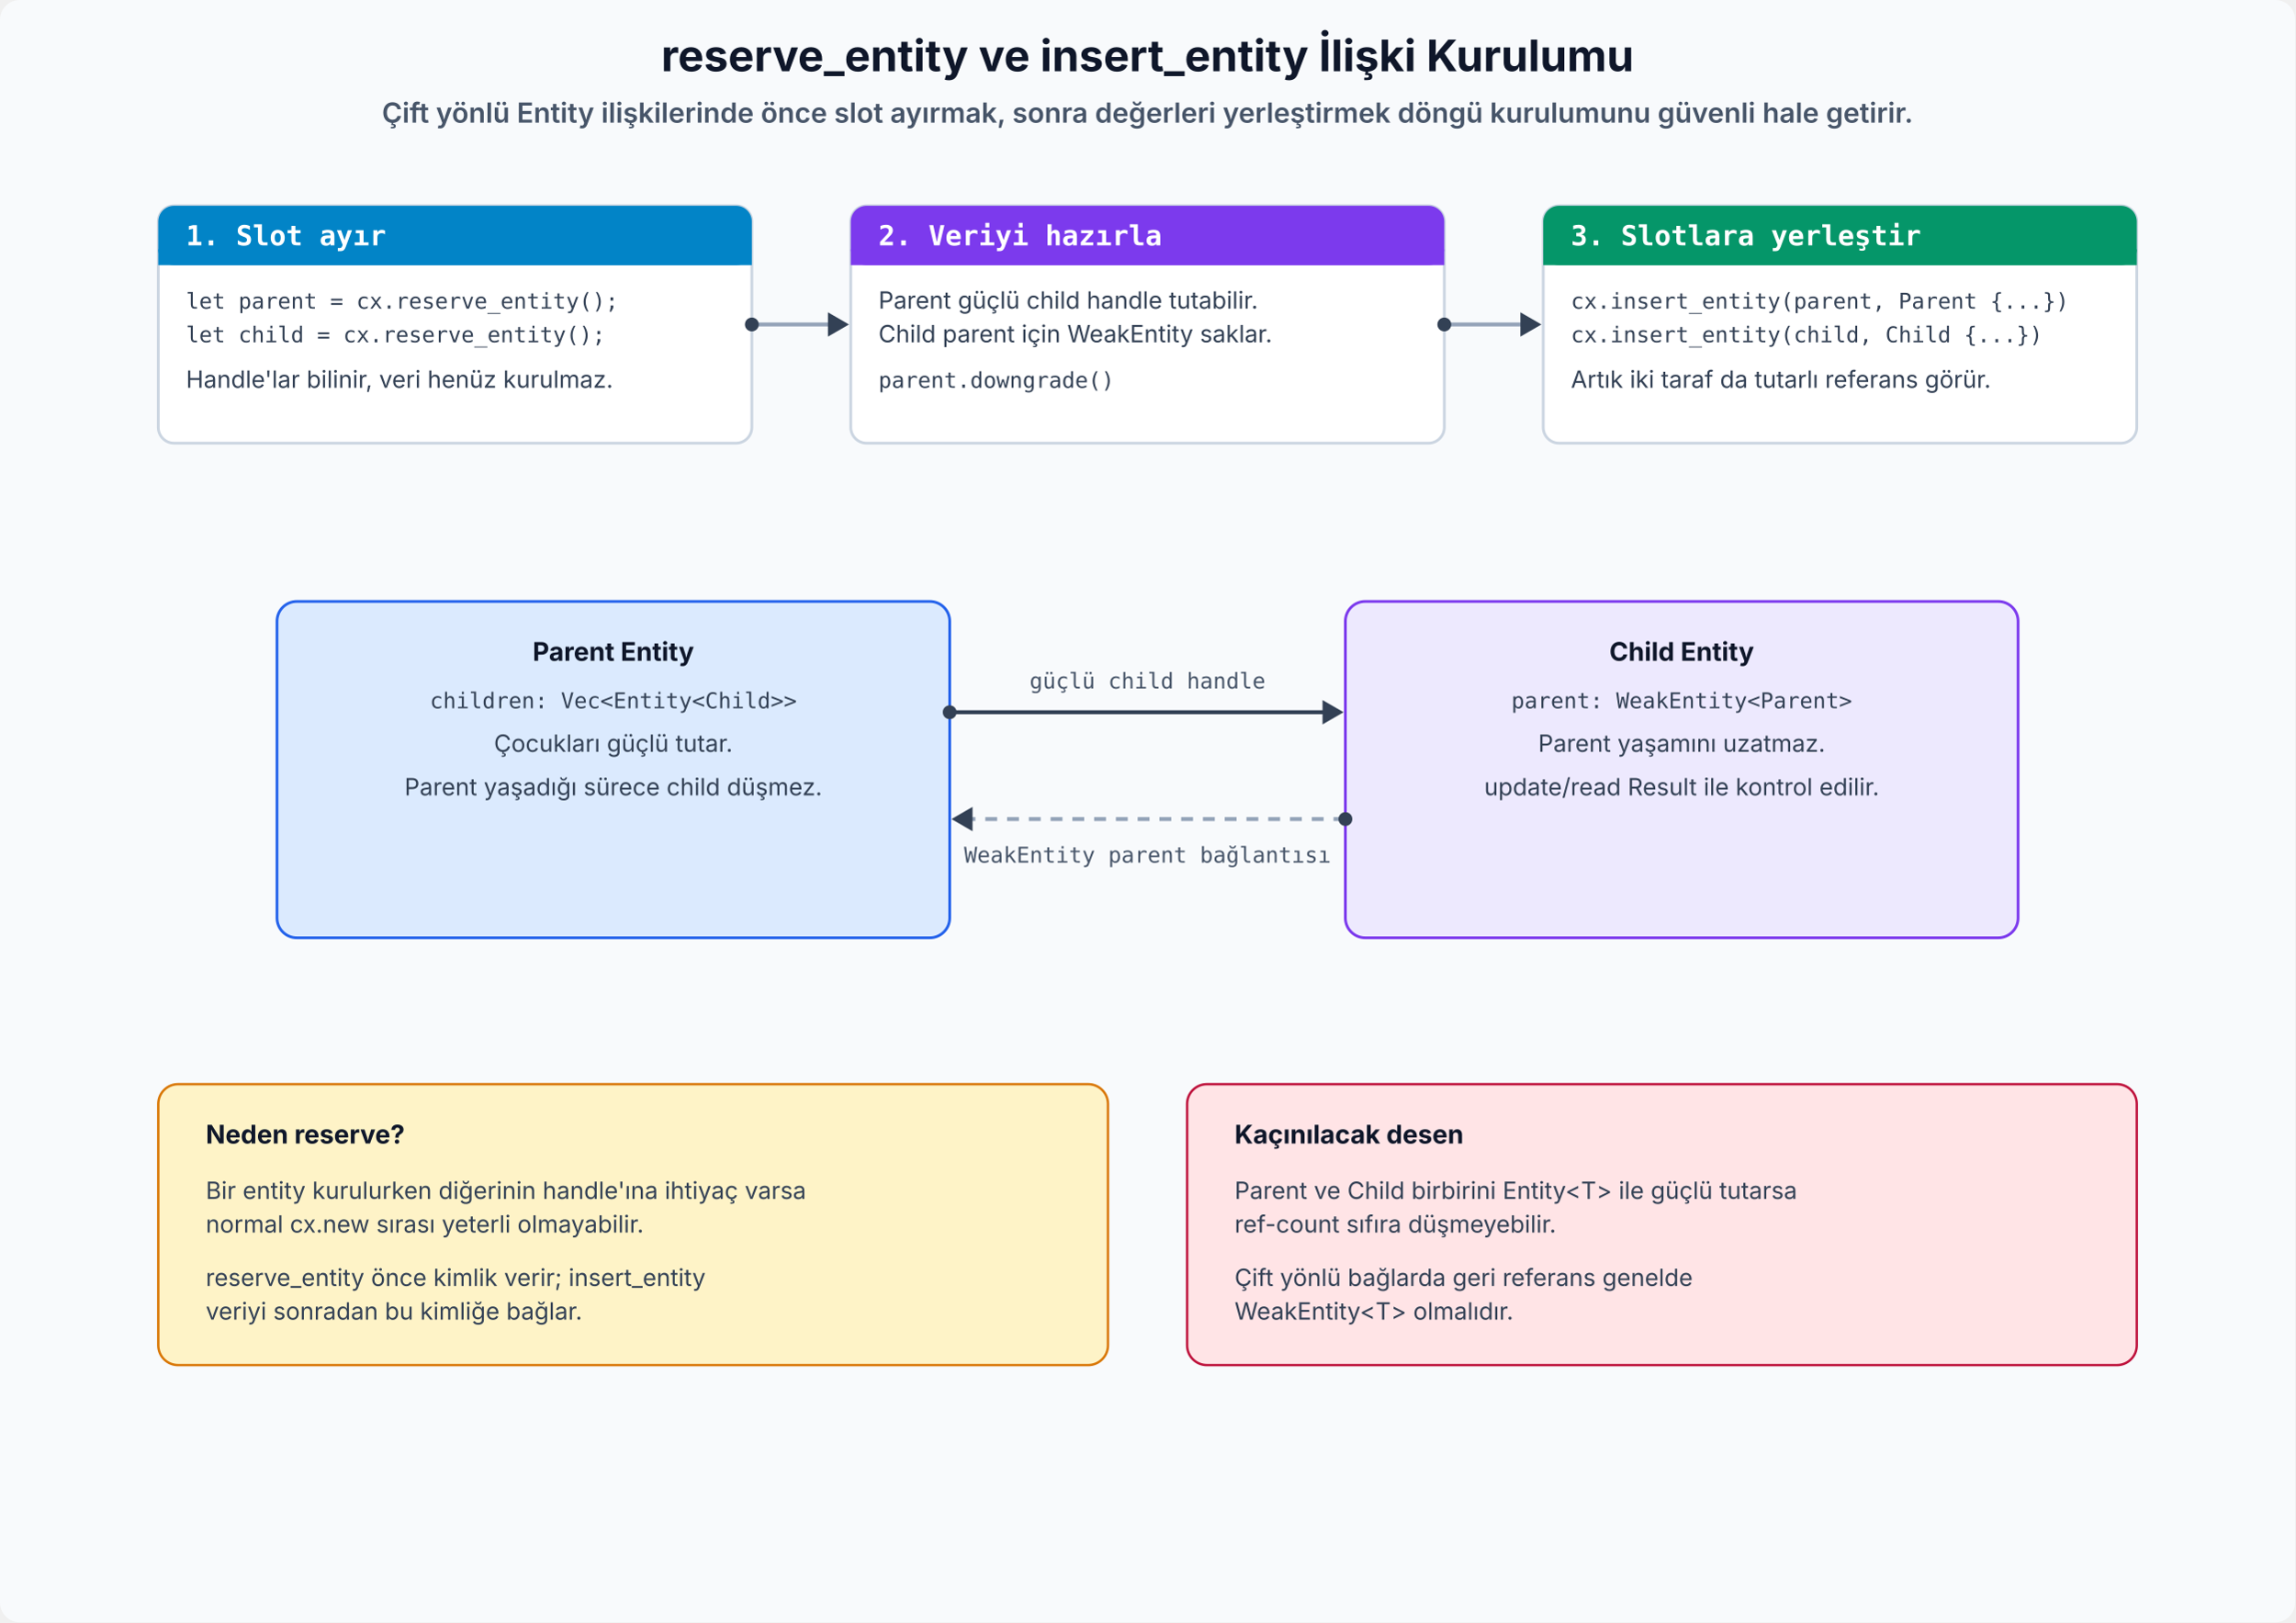
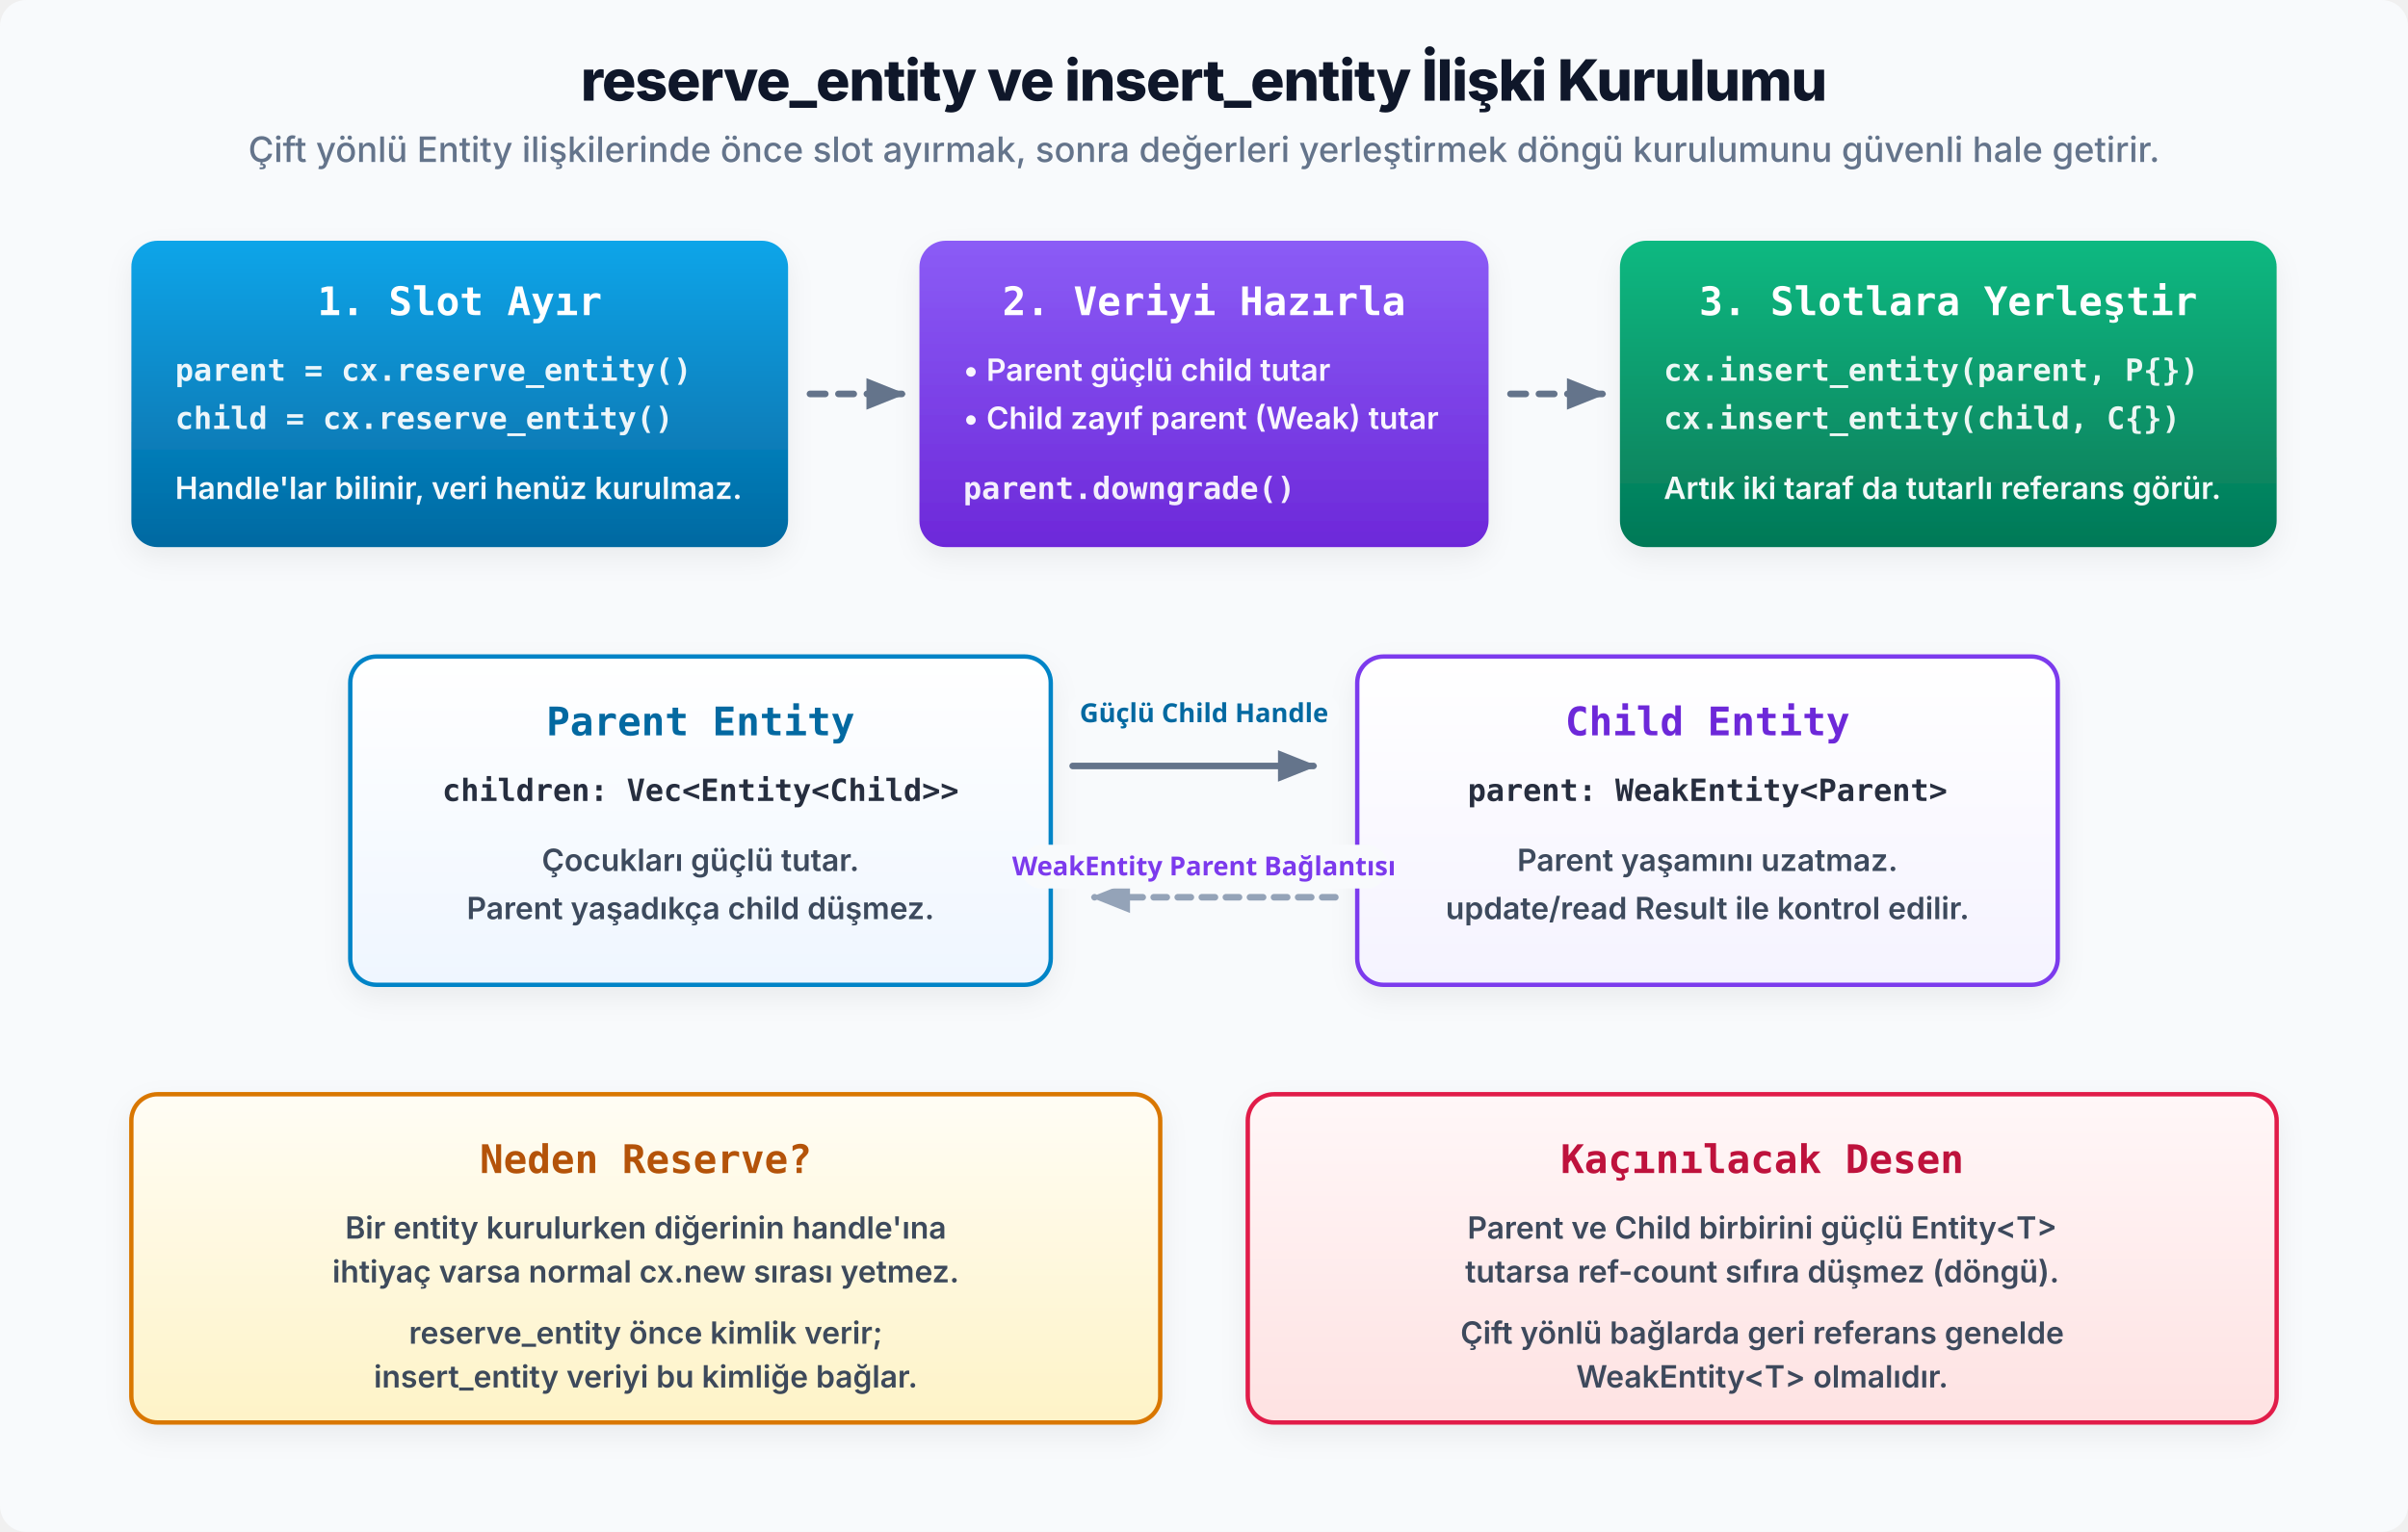
- <svg xmlns="http://www.w3.org/2000/svg" viewBox="0 0 1160 820">
+ <svg xmlns="http://www.w3.org/2000/svg" viewBox="0 0 1100 700">
  <defs>
-     <marker id="arrow" viewBox="0 0 1 1" refX="0" refY="0" markerWidth="1" markerHeight="1" orient="auto-start-reverse" overflow="visible" preserveAspectRatio="xMidYMid">
-       <path d="M 5.77 0 L -2.88 5 V -5 Z" transform="scale(0.5)" fill="#334155" stroke="#334155" stroke-width="1pt" />
+     <filter id="shadow" x="-20%" y="-20%" width="140%" height="140%">
+       <feDropShadow dx="0" dy="5" stdDeviation="6" flood-color="#0f172a" flood-opacity="0.06" />
+     </filter>
+     <marker id="arrow" viewBox="0 0 10 10" refX="9" refY="5" markerWidth="6" markerHeight="6" orient="auto">
+       <path d="M 0 1 L 10 5 L 0 9 Z" fill="#64748b" />
    </marker>
-     <marker id="dot-arrow" viewBox="0 0 7 7" refX="3.5" refY="3.5" markerWidth="7" markerHeight="7" markerUnits="userSpaceOnUse">
-       <circle cx="3.5" cy="3.5" r="3.5" fill="#334155" />
+     <marker id="arrowDash" viewBox="0 0 10 10" refX="9" refY="5" markerWidth="6" markerHeight="6" orient="auto">
+       <path d="M 0 1 L 10 5 L 0 9 Z" fill="#94a3b8" />
    </marker>
+     <linearGradient id="g-sky" x1="0" y1="0" x2="0" y2="1">
+       <stop offset="0" stop-color="#0ea5e9" />
+       <stop offset="1" stop-color="#0369a1" />
+     </linearGradient>
+     <linearGradient id="g-purple" x1="0" y1="0" x2="0" y2="1">
+       <stop offset="0" stop-color="#8b5cf6" />
+       <stop offset="1" stop-color="#6d28d9" />
+     </linearGradient>
+     <linearGradient id="g-green" x1="0" y1="0" x2="0" y2="1">
+       <stop offset="0" stop-color="#10b981" />
+       <stop offset="1" stop-color="#047857" />
+     </linearGradient>
+     <linearGradient id="g-skyPanel" x1="0" y1="0" x2="0" y2="1">
+       <stop offset="0" stop-color="#ffffff" />
+       <stop offset="1" stop-color="#eff6ff" />
+     </linearGradient>
+     <linearGradient id="g-purplePanel" x1="0" y1="0" x2="0" y2="1">
+       <stop offset="0" stop-color="#ffffff" />
+       <stop offset="1" stop-color="#f5f3ff" />
+     </linearGradient>
+     <linearGradient id="g-amberPanel" x1="0" y1="0" x2="0" y2="1">
+       <stop offset="0" stop-color="#fffdf5" />
+       <stop offset="1" stop-color="#fef3c7" />
+     </linearGradient>
+     <linearGradient id="g-rosePanel" x1="0" y1="0" x2="0" y2="1">
+       <stop offset="0" stop-color="#fff7f8" />
+       <stop offset="1" stop-color="#fee2e2" />
+     </linearGradient>
    <style>
-       .title { font: 700 22px system-ui, -apple-system, "Segoe UI", sans-serif; fill: #0f172a; }
-       .subtitle { font: 600 14px system-ui, -apple-system, "Segoe UI", sans-serif; fill: #475569; }
-       .cardTitle { font: 700 14px ui-monospace, SFMono-Regular, Menlo, Consolas, monospace; fill: #fff; }
-       .label { font: 700 13px system-ui, -apple-system, "Segoe UI", sans-serif; fill: #0f172a; }
-       .body { font: 12px system-ui, -apple-system, "Segoe UI", sans-serif; fill: #334155; }
-       .small { font: 11px system-ui, -apple-system, "Segoe UI", sans-serif; fill: #475569; }
-       .mono { font: 11px ui-monospace, SFMono-Regular, Menlo, Consolas, monospace; fill: #334155; }
-       .edge { font: 11px ui-monospace, SFMono-Regular, Menlo, Consolas, monospace; fill: #475569; }
-       .card { fill: #fff; stroke: #cbd5e1; stroke-width: 1.4; }
-       .arrow { stroke: #334155; stroke-width: 2; fill: none; marker-end: url(#arrow); marker-start: url(#dot-arrow); }
-       .arrowSoft { stroke: #94a3b8; stroke-width: 2; fill: none; marker-end: url(#arrow); marker-start: url(#dot-arrow); }
-       .arrowDash { stroke: #94a3b8; stroke-width: 2; fill: none; stroke-dasharray: 6 5; marker-end: url(#arrow); marker-start: url(#dot-arrow); }
+       .bg { fill: #f8fafc; }
+       .title { font: 800 26px system-ui, -apple-system, sans-serif; fill: #0f172a; letter-spacing: -0.5px; text-anchor: middle; }
+       .sub { font: 500 16px system-ui, -apple-system, sans-serif; fill: #64748b; text-anchor: middle; }
+ 
+       .c-title { font: 800 18px ui-monospace, SFMono-Regular, monospace; fill: #ffffff; text-anchor: middle; }
+       .c-body { font: 600 14px system-ui, -apple-system, sans-serif; fill: #ffffff; opacity: 0.95; }
+       .c-mono { font: 700 14px ui-monospace, SFMono-Regular, monospace; fill: #ffffff; opacity: 0.92; }
+ 
+       .p-title { font: 800 18px ui-monospace, SFMono-Regular, monospace; text-anchor: middle; }
+       .p-body { font: 600 14px system-ui, -apple-system, sans-serif; opacity: 0.95; text-anchor: middle; }
+       .p-mono { font: 700 14px ui-monospace, SFMono-Regular, monospace; opacity: 0.9; text-anchor: middle; }
+ 
+       .arrow-line { stroke: #64748b; stroke-width: 3; fill: none; marker-end: url(#arrow); stroke-linecap: round; stroke-linejoin: round; }
+       .arrow-dash { stroke: #94a3b8; stroke-width: 3; fill: none; stroke-dasharray: 6 5; marker-end: url(#arrowDash); stroke-linecap: round; stroke-linejoin: round; }
+       .card { filter: url(#shadow); rx: 12px; }
+       .panel { stroke-width: 2; rx: 12px; filter: url(#shadow); }
+ 
+       .step1 { animation: pulse 9s ease-in-out infinite; }
+       .step2 { animation: pulse 9s ease-in-out infinite; animation-delay: 0.6s; }
+       .step3 { animation: pulse 9s ease-in-out infinite; animation-delay: 1.2s; }
+       @keyframes pulse {
+         0%   { opacity: 1; }
+         12%  { opacity: 1; }
+         26%  { opacity: 0.82; }
+         40%  { opacity: 1; }
+         100% { opacity: 1; }
+       }
+       .flow { stroke-dasharray: 7 6; animation: flow 9s linear infinite; }
+       @keyframes flow {
+         0%   { stroke-dashoffset: 0; }
+         100% { stroke-dashoffset: -130; }
+       }
+       @media (prefers-reduced-motion: reduce) {
+         .step1, .step2, .step3, .flow { animation: none; }
+       }
    </style>
  </defs>
-   <rect width="100%" height="100%" rx="10" fill="#f8fafc" />
-   <text x="580" y="36" text-anchor="middle" class="title">reserve_entity ve insert_entity İlişki Kurulumu</text>
-   <text x="580" y="62" text-anchor="middle" class="subtitle">Çift yönlü Entity ilişkilerinde önce slot ayırmak, sonra değerleri yerleştirmek döngü kurulumunu güvenli hale getirir.</text>
-   <rect x="80" y="104" width="300" height="120" rx="8" class="card" />
-   <rect x="80" y="104" width="300" height="30" rx="8" fill="#0284c7" />
-   <path d="M 80 126 H 380 V 134 H 80 Z" fill="#0284c7" />
-   <text x="94" y="124" class="cardTitle">1. Slot ayır</text>
-   <text x="94" y="156" class="mono">let parent = cx.reserve_entity();</text>
-   <text x="94" y="173" class="mono">let child = cx.reserve_entity();</text>
-   <text x="94" y="196" class="body">Handle'lar bilinir, veri henüz kurulmaz.</text>
-   <path d="M 380 164 L 422 164" class="arrowSoft" />
-   <rect x="430" y="104" width="300" height="120" rx="8" class="card" />
-   <rect x="430" y="104" width="300" height="30" rx="8" fill="#7c3aed" />
-   <path d="M 430 126 H 730 V 134 H 430 Z" fill="#7c3aed" />
-   <text x="444" y="124" class="cardTitle">2. Veriyi hazırla</text>
-   <text x="444" y="156" class="body">Parent güçlü child handle tutabilir.</text>
-   <text x="444" y="173" class="body">Child parent için WeakEntity saklar.</text>
-   <text x="444" y="196" class="mono">parent.downgrade()</text>
-   <path d="M 730 164 L 772 164" class="arrowSoft" />
-   <rect x="780" y="104" width="300" height="120" rx="8" class="card" />
-   <rect x="780" y="104" width="300" height="30" rx="8" fill="#059669" />
-   <path d="M 780 126 H 1080 V 134 H 780 Z" fill="#059669" />
-   <text x="794" y="124" class="cardTitle">3. Slotlara yerleştir</text>
-   <text x="794" y="156" class="mono">cx.insert_entity(parent, Parent {...})</text>
-   <text x="794" y="173" class="mono">cx.insert_entity(child, Child {...})</text>
-   <text x="794" y="196" class="body">Artık iki taraf da tutarlı referans görür.</text>
-   <rect x="140" y="304" width="340" height="170" rx="10" fill="#dbeafe" stroke="#2563eb" stroke-width="1.4" />
-   <text x="310" y="334" text-anchor="middle" class="label">Parent Entity</text>
-   <text x="310" y="358" text-anchor="middle" class="mono">children: Vec&lt;Entity&lt;Child&gt;&gt;</text>
-   <text x="310" y="380" text-anchor="middle" class="body">Çocukları güçlü tutar.</text>
-   <text x="310" y="402" text-anchor="middle" class="body">Parent yaşadığı sürece child düşmez.</text>
-   <rect x="680" y="304" width="340" height="170" rx="10" fill="#ede9fe" stroke="#7c3aed" stroke-width="1.4" />
-   <text x="850" y="334" text-anchor="middle" class="label">Child Entity</text>
-   <text x="850" y="358" text-anchor="middle" class="mono">parent: WeakEntity&lt;Parent&gt;</text>
-   <text x="850" y="380" text-anchor="middle" class="body">Parent yaşamını uzatmaz.</text>
-   <text x="850" y="402" text-anchor="middle" class="body">update/read Result ile kontrol edilir.</text>
-   <path d="M 480 360 L 672 360" class="arrow" />
-   <text x="580" y="348" text-anchor="middle" class="edge">güçlü child handle</text>
-   <path d="M 680 414 L 488 414" class="arrowDash" />
-   <text x="580" y="436" text-anchor="middle" class="edge">WeakEntity parent bağlantısı</text>
-   <rect x="80" y="548" width="480" height="142" rx="10" fill="#fef3c7" stroke="#d97706" stroke-width="1.2" />
-   <text x="104" y="578" class="label">Neden reserve?</text>
-   <text x="104" y="606" class="body">Bir entity kurulurken diğerinin handle'ına ihtiyaç varsa</text>
-   <text x="104" y="623" class="body">normal cx.new sırası yeterli olmayabilir.</text>
-   <text x="104" y="650" class="body">reserve_entity önce kimlik verir; insert_entity</text>
-   <text x="104" y="667" class="body">veriyi sonradan bu kimliğe bağlar.</text>
-   <rect x="600" y="548" width="480" height="142" rx="10" fill="#ffe4e6" stroke="#be123c" stroke-width="1.2" />
-   <text x="624" y="578" class="label">Kaçınılacak desen</text>
-   <text x="624" y="606" class="body">Parent ve Child birbirini Entity&lt;T&gt; ile güçlü tutarsa</text>
-   <text x="624" y="623" class="body">ref-count sıfıra düşmeyebilir.</text>
-   <text x="624" y="650" class="body">Çift yönlü bağlarda geri referans genelde</text>
-   <text x="624" y="667" class="body">WeakEntity&lt;T&gt; olmalıdır.</text>
+   <rect width="100%" height="100%" rx="12" class="bg" />
+   <text x="550" y="46" class="title">reserve_entity ve insert_entity İlişki Kurulumu</text>
+   <text x="550" y="74" class="sub">Çift yönlü Entity ilişkilerinde önce slot ayırmak, sonra değerleri yerleştirmek döngü kurulumunu güvenli hale getirir.</text>
+   <g transform="translate(60, 110)" class="step1">
+     <rect width="300" height="140" fill="url(#g-sky)" class="card" />
+     <text x="150" y="34" class="c-title">1. Slot Ayır</text>
+     <text x="20" y="64" class="c-mono">parent = cx.reserve_entity()</text>
+     <text x="20" y="86" class="c-mono">child = cx.reserve_entity()</text>
+     <text x="20" y="118" class="c-body">Handle'lar bilinir, veri henüz kurulmaz.</text>
+   </g>
+   <path d="M 370 180 H 412" class="arrow-line flow" />
+   <g transform="translate(420, 110)" class="step2">
+     <rect width="260" height="140" fill="url(#g-purple)" class="card" />
+     <text x="130" y="34" class="c-title">2. Veriyi Hazırla</text>
+     <text x="20" y="64" class="c-body">• Parent güçlü child tutar</text>
+     <text x="20" y="86" class="c-body">• Child zayıf parent (Weak) tutar</text>
+     <text x="20" y="118" class="c-mono">parent.downgrade()</text>
+   </g>
+   <path d="M 690 180 H 732" class="arrow-line flow" />
+   <g transform="translate(740, 110)" class="step3">
+     <rect width="300" height="140" fill="url(#g-green)" class="card" />
+     <text x="150" y="34" class="c-title">3. Slotlara Yerleştir</text>
+     <text x="20" y="64" class="c-mono">cx.insert_entity(parent, P{})</text>
+     <text x="20" y="86" class="c-mono">cx.insert_entity(child, C{})</text>
+     <text x="20" y="118" class="c-body">Artık iki taraf da tutarlı referans görür.</text>
+   </g>
+   <g transform="translate(160, 300)">
+     <rect width="320" height="150" fill="url(#g-skyPanel)" stroke="#0284c7" class="panel" />
+     <text x="160" y="36" class="p-title" fill="#0369a1">Parent Entity</text>
+     <text x="160" y="66" class="p-mono" fill="#0f172a">children: Vec&lt;Entity&lt;Child&gt;&gt;</text>
+     <text x="160" y="98" class="p-body" fill="#334155">Çocukları güçlü tutar.</text>
+     <text x="160" y="120" class="p-body" fill="#334155">Parent yaşadıkça child düşmez.</text>
+   </g>
+   <g transform="translate(620, 300)">
+     <rect width="320" height="150" fill="url(#g-purplePanel)" stroke="#7c3aed" class="panel" />
+     <text x="160" y="36" class="p-title" fill="#6d28d9">Child Entity</text>
+     <text x="160" y="66" class="p-mono" fill="#0f172a">parent: WeakEntity&lt;Parent&gt;</text>
+     <text x="160" y="98" class="p-body" fill="#334155">Parent yaşamını uzatmaz.</text>
+     <text x="160" y="120" class="p-body" fill="#334155">update/read Result ile kontrol edilir.</text>
+   </g>
+   <path d="M 490 350 H 600" class="arrow-line" />
+   <rect x="488" y="316" width="124" height="20" rx="10" fill="#f8fafc" />
+   <text x="550" y="330" font-family="system-ui" font-weight="700" font-size="12" fill="#0369a1" text-anchor="middle">Güçlü Child Handle</text>
+   <path d="M 610 410 H 500" class="arrow-dash" />
+   <rect x="466" y="386" width="168" height="20" rx="10" fill="#f8fafc" />
+   <text x="550" y="400" font-family="system-ui" font-weight="700" font-size="12" fill="#7c3aed" text-anchor="middle">WeakEntity Parent Bağlantısı</text>
+   <g transform="translate(60, 500)">
+     <rect width="470" height="150" fill="url(#g-amberPanel)" stroke="#d97706" class="panel" />
+     <text x="235" y="36" class="p-title" fill="#b45309">Neden Reserve?</text>
+     <text x="235" y="66" class="p-body" fill="#334155">Bir entity kurulurken diğerinin handle'ına</text>
+     <text x="235" y="86" class="p-body" fill="#334155">ihtiyaç varsa normal cx.new sırası yetmez.</text>
+     <text x="235" y="114" class="p-body" fill="#334155">reserve_entity önce kimlik verir;</text>
+     <text x="235" y="134" class="p-body" fill="#334155">insert_entity veriyi bu kimliğe bağlar.</text>
+   </g>
+   <g transform="translate(570, 500)">
+     <rect width="470" height="150" fill="url(#g-rosePanel)" stroke="#e11d48" class="panel" />
+     <text x="235" y="36" class="p-title" fill="#be123c">Kaçınılacak Desen</text>
+     <text x="235" y="66" class="p-body" fill="#334155">Parent ve Child birbirini güçlü Entity&lt;T&gt;</text>
+     <text x="235" y="86" class="p-body" fill="#334155">tutarsa ref-count sıfıra düşmez (döngü).</text>
+     <text x="235" y="114" class="p-body" fill="#334155">Çift yönlü bağlarda geri referans genelde</text>
+     <text x="235" y="134" class="p-body" fill="#334155">WeakEntity&lt;T&gt; olmalıdır.</text>
+   </g>
</svg>
